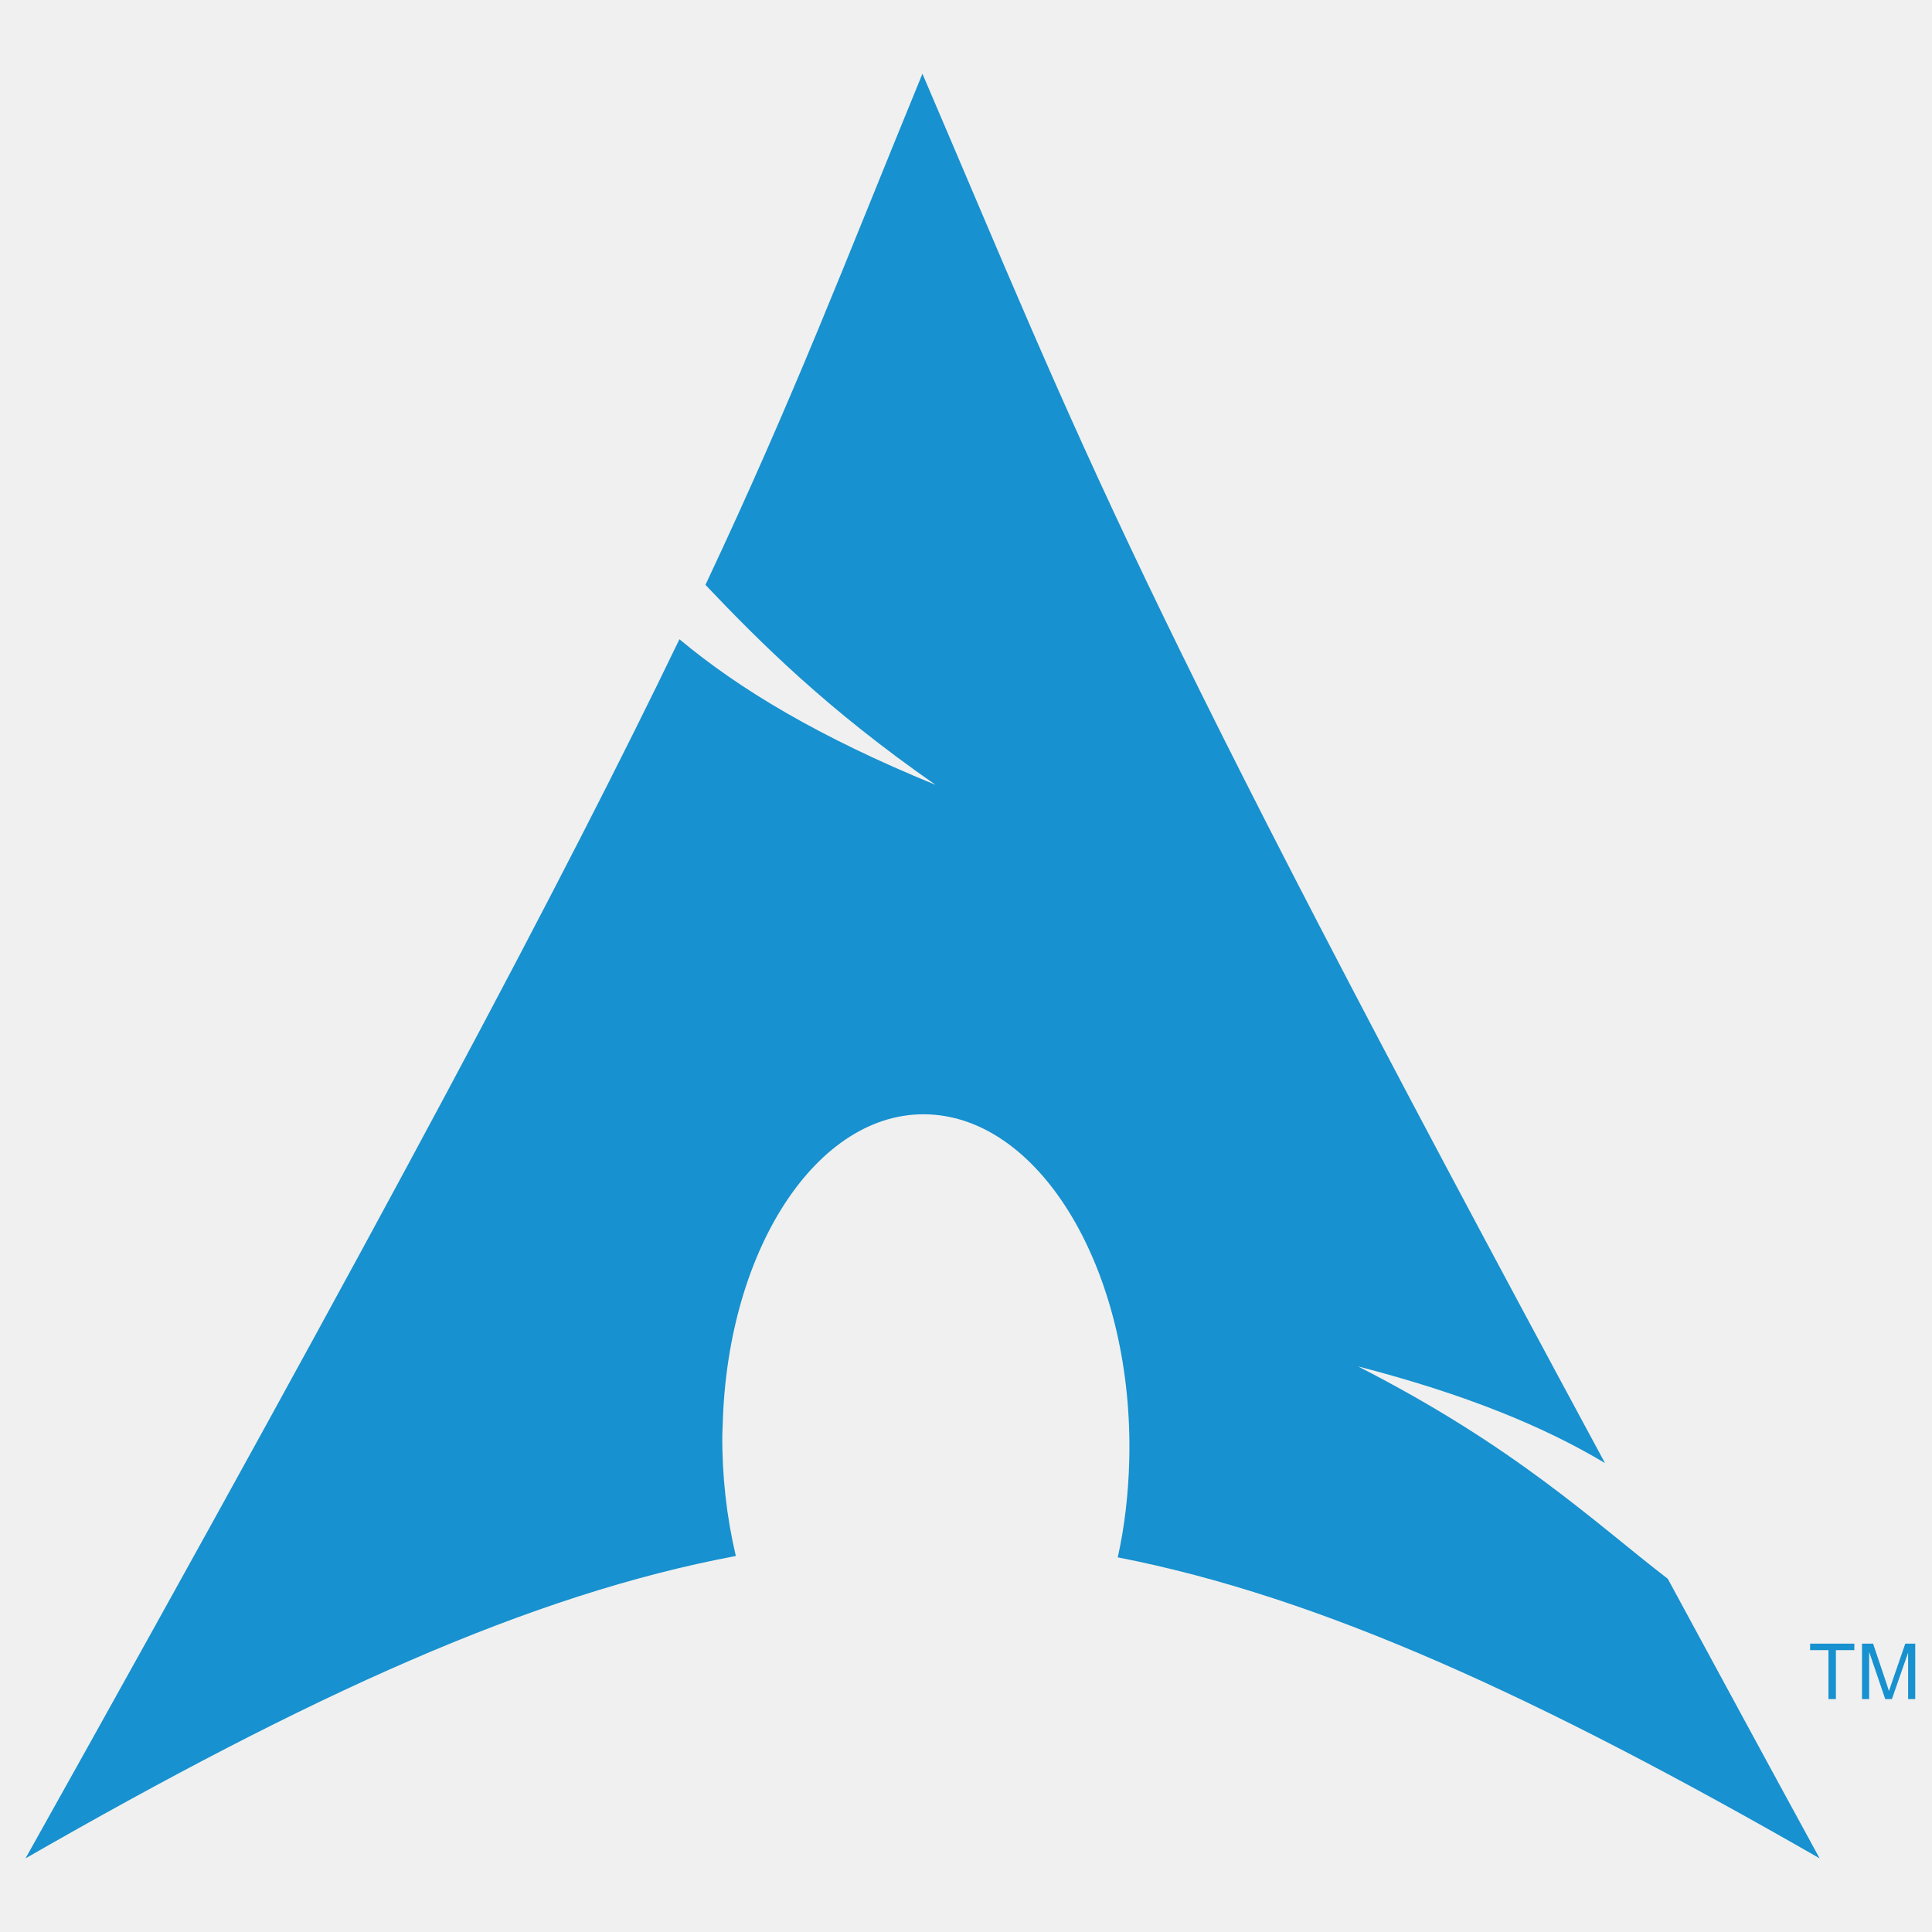
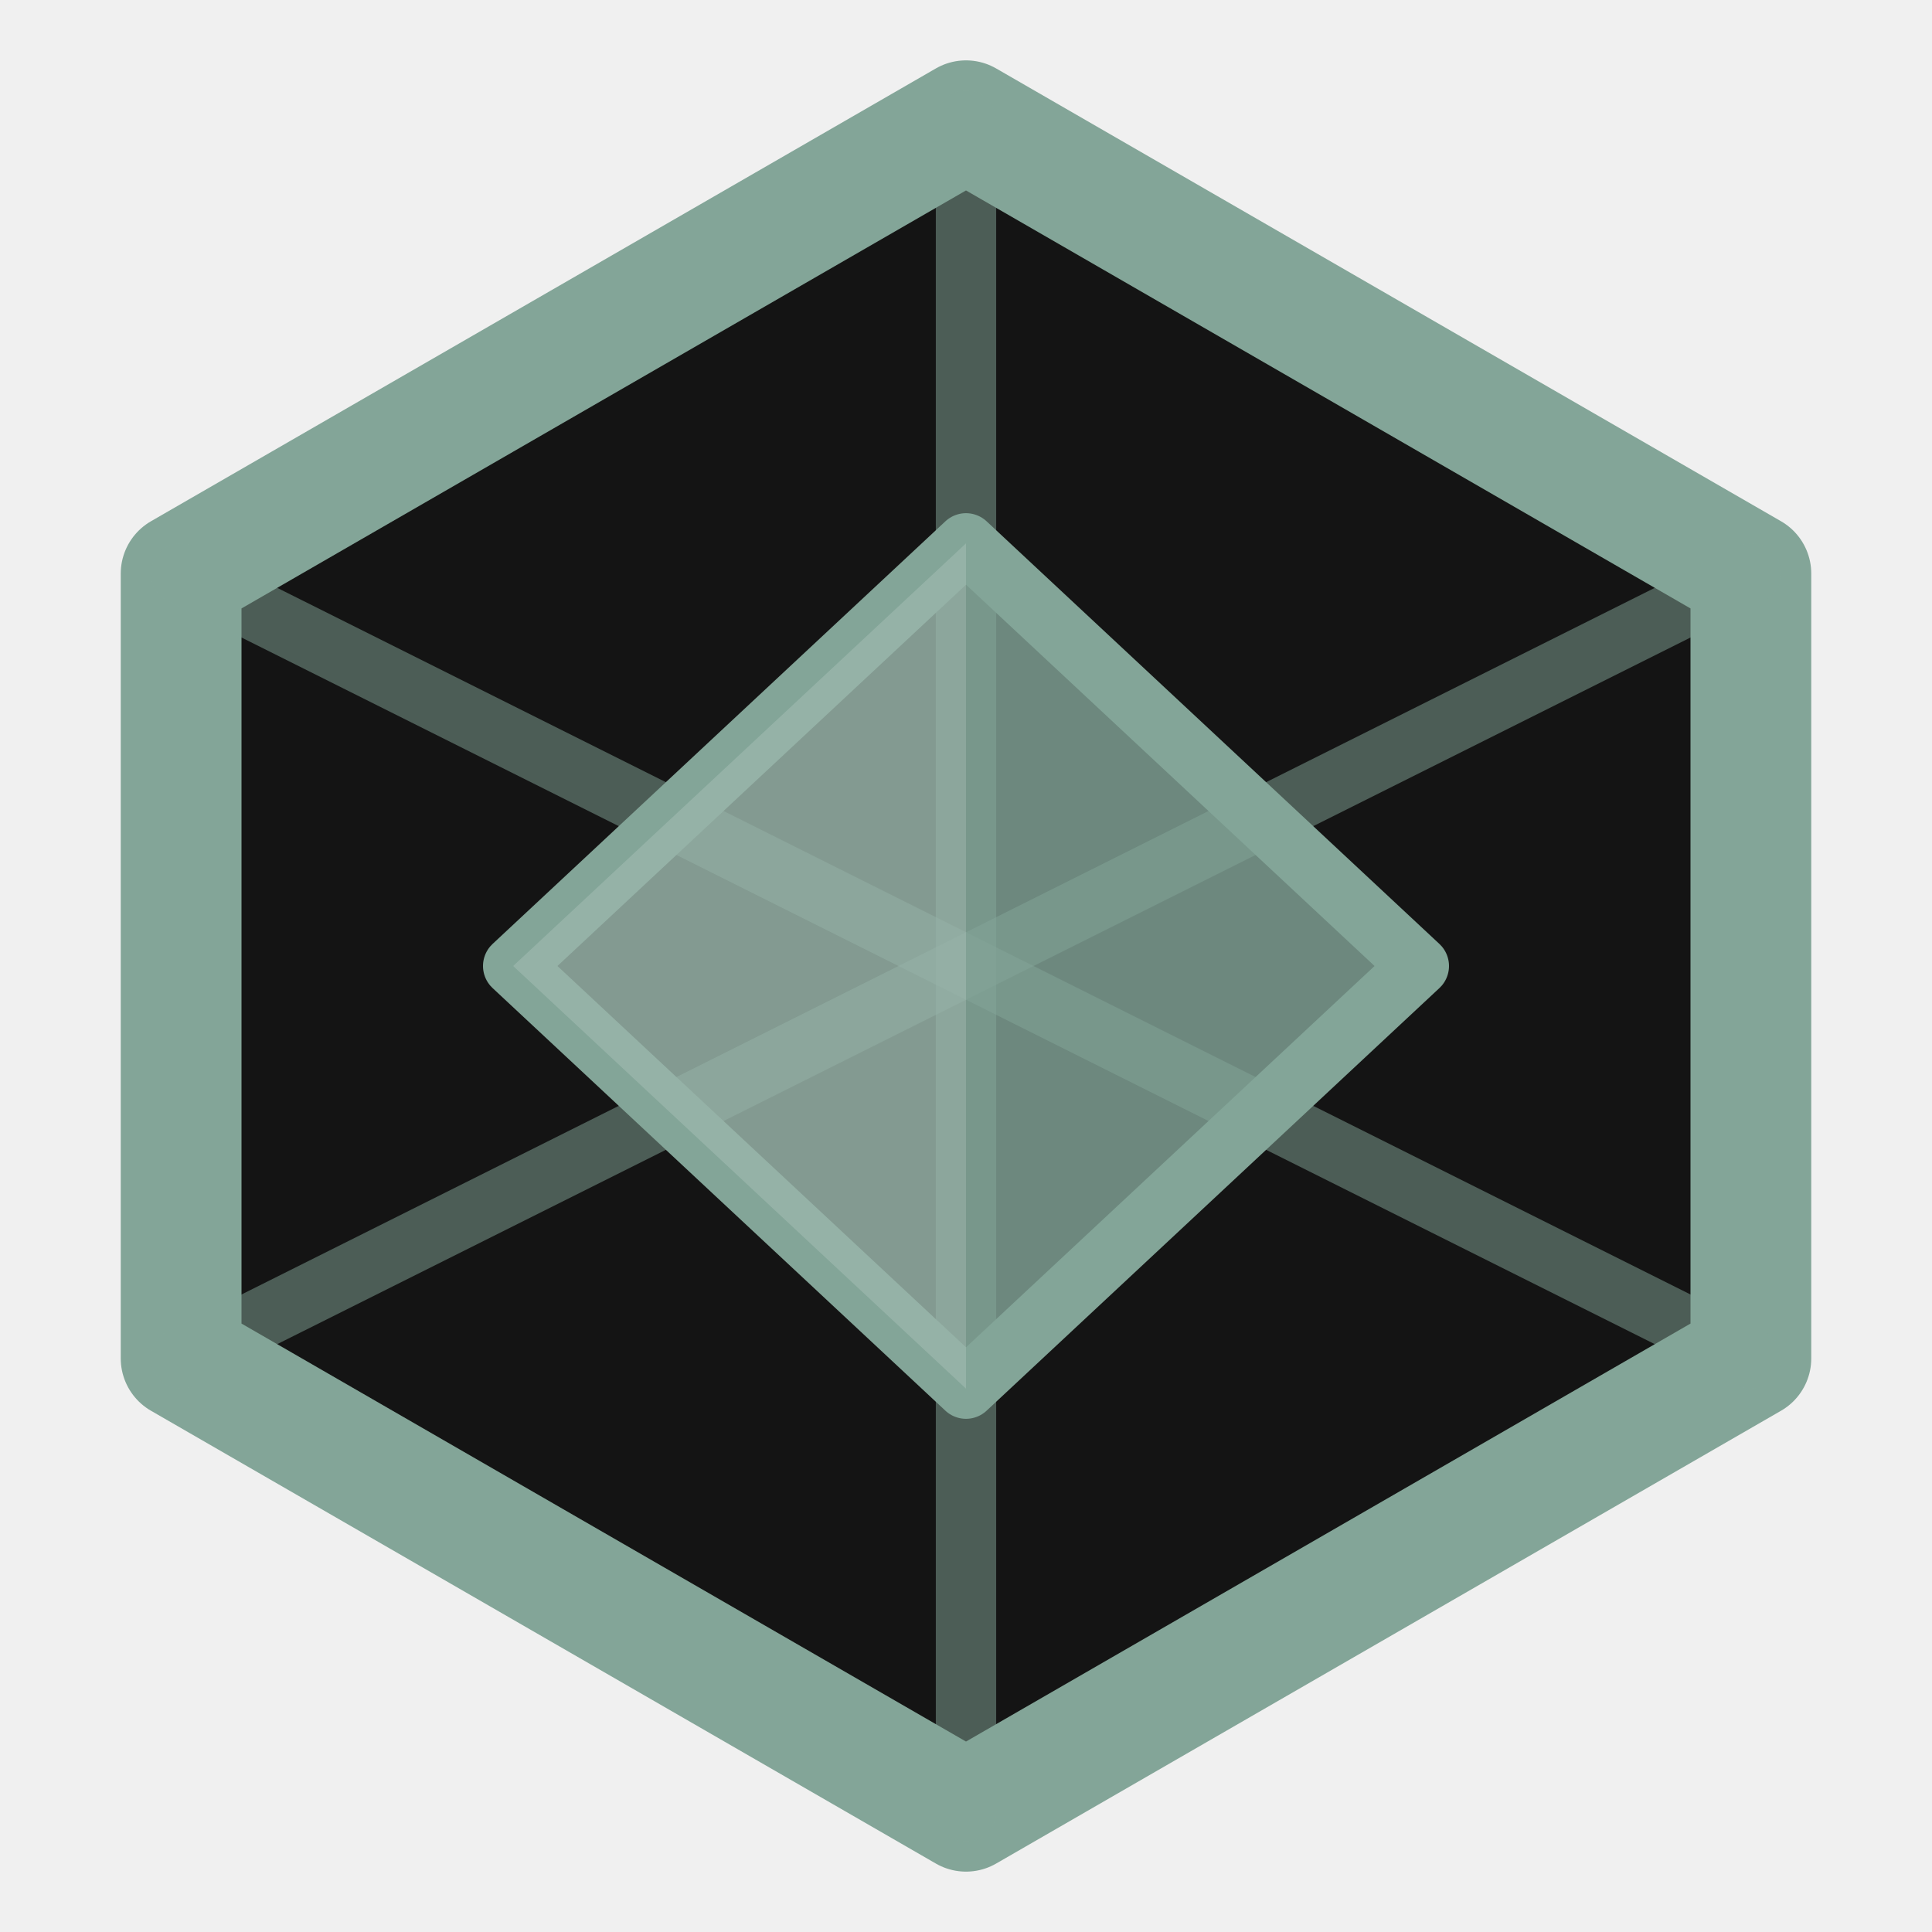
- <svg xmlns="http://www.w3.org/2000/svg" viewBox="0 0 128 128">
-   <g fill="#1791cf">
-     <path fill-rule="evenodd" d="M61.113 4.886C55.82 17.788 52.629 26.23 46.738 38.749c3.613 3.805 8.047 8.242 15.246 13.25-7.742-3.168-13.02-6.347-16.969-9.648-7.539 15.644-19.351 37.933-43.324 80.77 18.844-10.817 33.45-17.485 47.059-20.032a33.989 33.989 0 0 1-.895-8.023l.024-.602c.296-12.004 6.578-21.238 14.015-20.61 7.438.626 13.223 10.872 12.922 22.876-.055 2.261-.312 4.433-.762 6.449 13.465 2.621 27.914 9.273 46.5 19.941-3.664-6.707-6.933-12.757-10.058-18.52-4.922-3.792-10.055-8.726-20.524-14.073 7.196 1.863 12.348 4.007 16.364 6.406C74.578 38.12 72.004 30.308 61.113 4.886Zm0 0" />
-     <path d="M121.14 112.57v-3.243h-1.215v-.433h2.93v.433h-1.223v3.243h-.492M123.363 112.57v-3.676h.734l.875 2.601c.082.243.14.426.176.543.043-.132.11-.328.2-.586l.882-2.558h.66v3.676h-.472v-3.079l-1.075 3.079h-.441l-1.066-3.13v3.13h-.473" />
-   </g>
+ <svg xmlns="http://www.w3.org/2000/svg" viewBox="0 0 128 128" fill="none">
+   <polygon points="64,8 116,38 116,90 64,120 12,90 12,38" fill="#141414" stroke="#83a598" stroke-width="8" stroke-linejoin="round" />
+   <line x1="64" y1="8" x2="64" y2="120" stroke="#83a598" stroke-width="4" stroke-linecap="round" opacity="0.5" />
+   <line x1="12" y1="38" x2="116" y2="90" stroke="#83a598" stroke-width="4" stroke-linecap="round" opacity="0.5" />
+   <line x1="12" y1="90" x2="116" y2="38" stroke="#83a598" stroke-width="4" stroke-linecap="round" opacity="0.5" />
+   <polygon points="64,36 94,64 64,92 34,64" fill="#83a598" fill-opacity="0.8" stroke="#83a598" stroke-width="4" stroke-linejoin="round" />
+   <polygon points="64,36 64,92 34,64" fill="#ffffff" fill-opacity="0.15" />
</svg>
